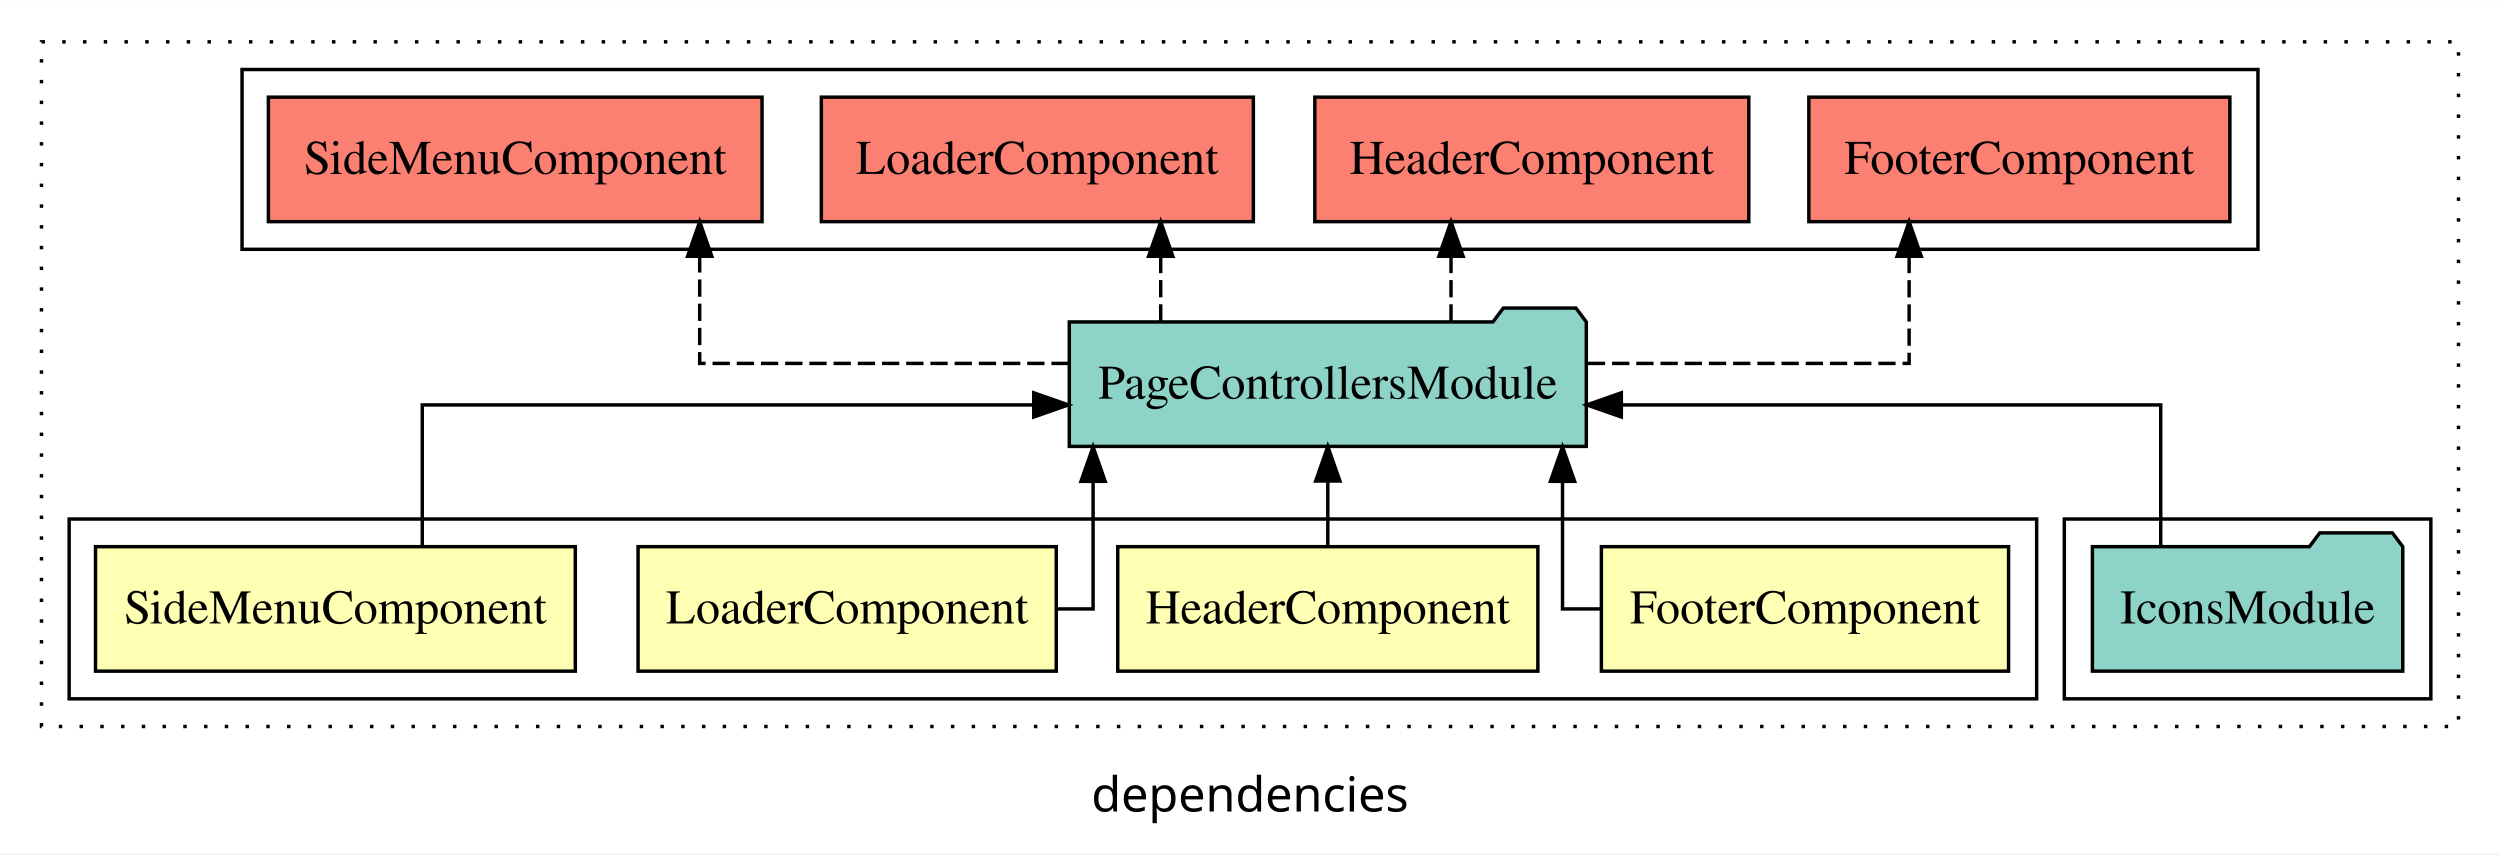
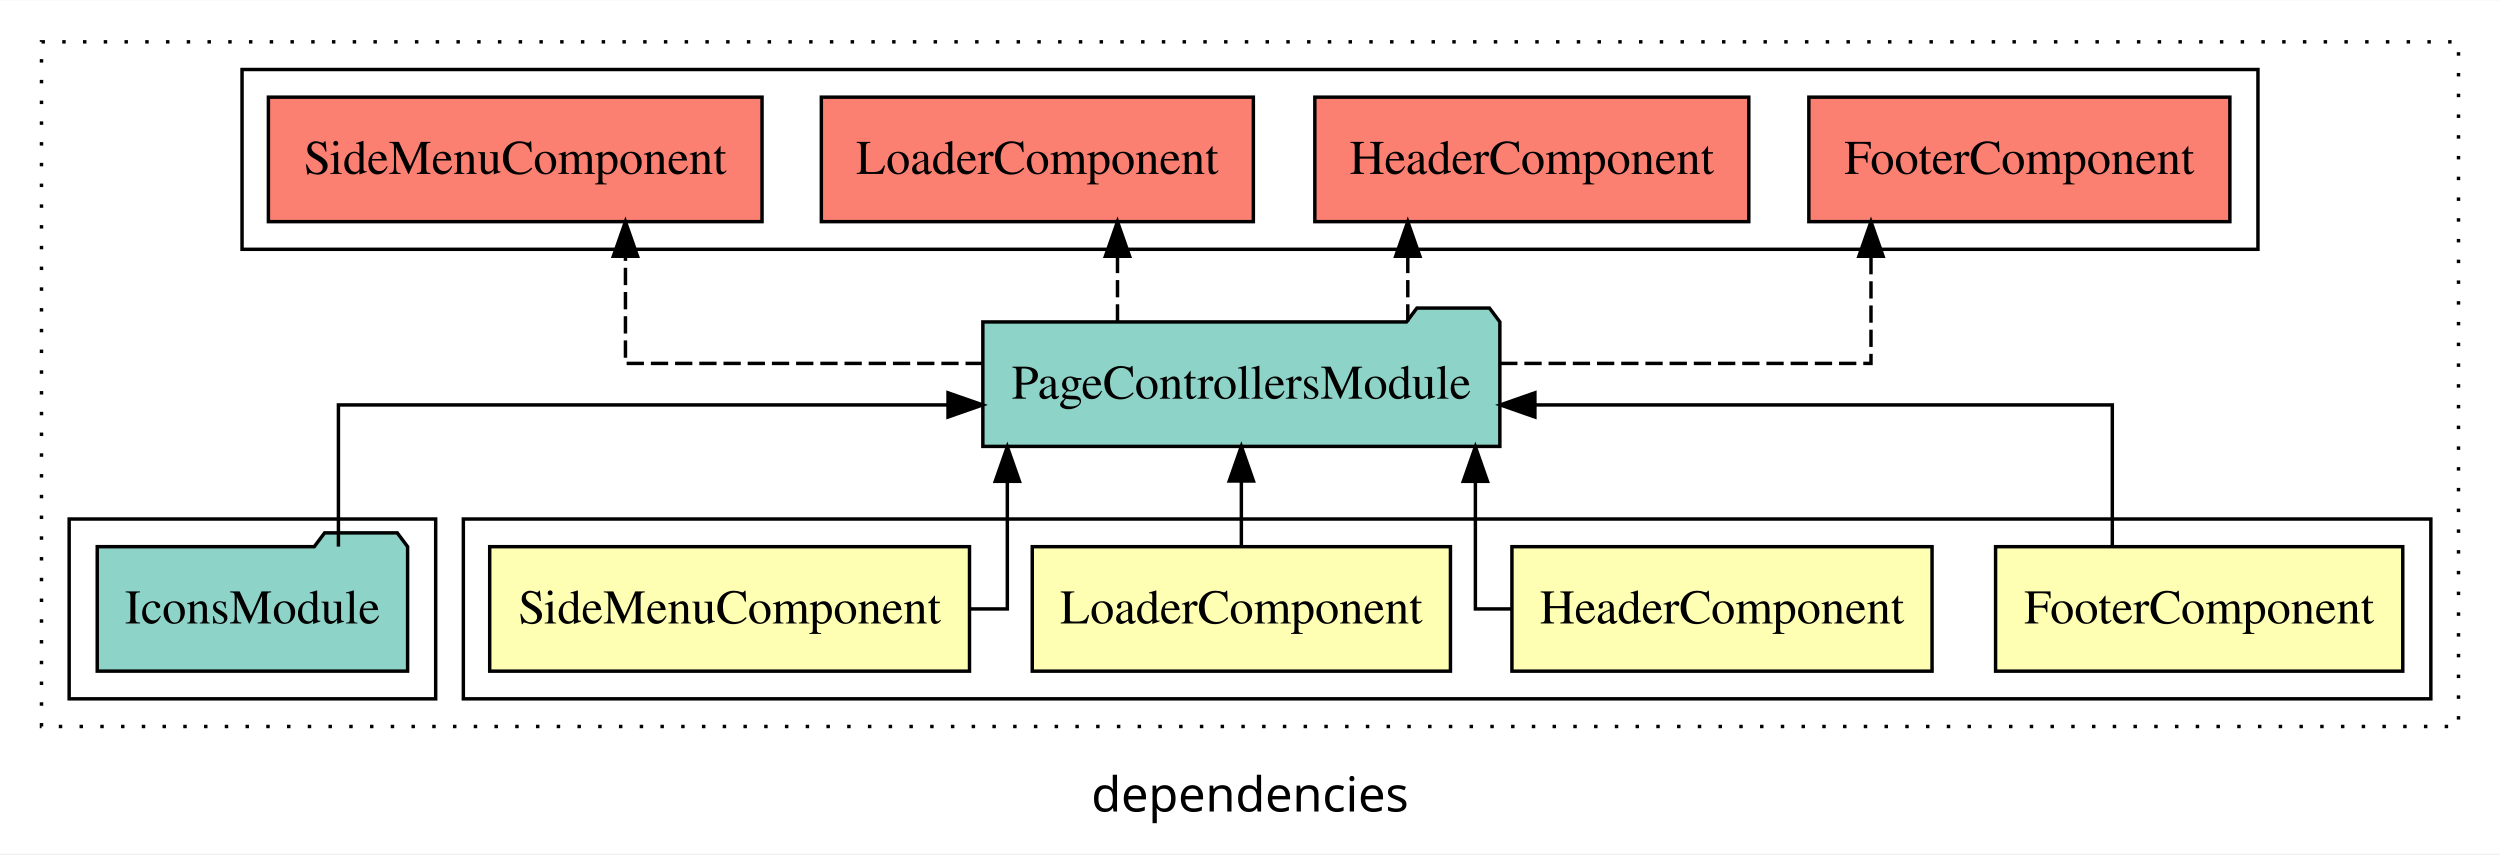
<svg xmlns="http://www.w3.org/2000/svg" width="723pt" height="247pt" viewBox="0.00 0.00 723.00 246.80">
  <g id="graph0" class="graph" transform="scale(1 1) rotate(0) translate(4 242.8)">
    <polygon fill="white" stroke="transparent" points="-4,4 -4,-242.8 719,-242.8 719,4 -4,4" />
    <text text-anchor="middle" x="357.5" y="-8.2" font-family="sans-serif" font-size="14.00">dependencies</text>
    <g id="clust1" class="cluster">
      <polygon fill="none" stroke="black" stroke-dasharray="1,5" points="8,-32.8 8,-230.8 707,-230.8 707,-32.8 8,-32.8" />
    </g>
-     <g id="clust7" class="cluster">
-       <polygon fill="none" stroke="black" points="593,-40.8 593,-92.8 699,-92.8 699,-40.8 593,-40.8" />
-     </g>
    <g id="clust8" class="cluster">
      <polygon fill="none" stroke="black" points="66,-170.8 66,-222.8 649,-222.8 649,-170.8 66,-170.8" />
    </g>
    <g id="clust2" class="cluster">
-       <polygon fill="none" stroke="black" points="16,-40.8 16,-92.8 585,-92.8 585,-40.8 16,-40.8" />
+       <polygon fill="none" stroke="black" points="130,-40.8 130,-92.8 699,-92.8 699,-40.8 130,-40.8" />
+     </g>
+     <g id="clust7" class="cluster">
+       <polygon fill="none" stroke="black" points="16,-40.8 16,-92.8 122,-92.8 122,-40.8 16,-40.8" />
    </g>
    <g id="node1" class="node">
-       <polygon fill="#ffffb3" stroke="black" points="576.88,-84.8 459.12,-84.8 459.12,-48.8 576.88,-48.8 576.88,-84.8" />
-       <text text-anchor="middle" x="518" y="-62.6" font-family="Times,serif" font-size="14.00">FooterComponent</text>
+       <polygon fill="#ffffb3" stroke="black" points="690.88,-84.8 573.12,-84.8 573.12,-48.8 690.88,-48.8 690.88,-84.8" />
+       <text text-anchor="middle" x="632" y="-62.6" font-family="Times,serif" font-size="14.00">FooterComponent</text>
    </g>
    <g id="node5" class="node">
-       <polygon fill="#8dd3c7" stroke="black" points="454.76,-149.8 451.76,-153.8 430.76,-153.8 427.76,-149.8 305.24,-149.8 305.24,-113.8 454.76,-113.8 454.76,-149.8" />
-       <text text-anchor="middle" x="380" y="-127.6" font-family="Times,serif" font-size="14.00">PageControllersModule</text>
+       <polygon fill="#8dd3c7" stroke="black" points="429.76,-149.8 426.76,-153.8 405.76,-153.8 402.76,-149.8 280.24,-149.8 280.24,-113.8 429.76,-113.8 429.76,-149.8" />
+       <text text-anchor="middle" x="355" y="-127.6" font-family="Times,serif" font-size="14.00">PageControllersModule</text>
    </g>
    <g id="edge1" class="edge">
-       <path fill="none" stroke="black" d="M458.83,-66.8C452.26,-66.8 447.88,-66.8 447.88,-66.8 447.88,-66.8 447.88,-103.69 447.88,-103.69" />
-       <polygon fill="black" stroke="black" points="444.38,-103.69 447.88,-113.69 451.38,-103.69 444.38,-103.69" />
+       <path fill="none" stroke="black" d="M606.88,-84.82C606.88,-102.17 606.88,-125.8 606.88,-125.8 606.88,-125.8 439.89,-125.8 439.89,-125.8" />
+       <polygon fill="black" stroke="black" points="439.89,-122.3 429.89,-125.8 439.89,-129.3 439.89,-122.3" />
    </g>
    <g id="node2" class="node">
-       <polygon fill="#ffffb3" stroke="black" points="440.75,-84.8 319.25,-84.8 319.25,-48.8 440.75,-48.8 440.75,-84.8" />
-       <text text-anchor="middle" x="380" y="-62.6" font-family="Times,serif" font-size="14.00">HeaderComponent</text>
+       <polygon fill="#ffffb3" stroke="black" points="554.75,-84.8 433.25,-84.8 433.25,-48.8 554.75,-48.8 554.75,-84.8" />
+       <text text-anchor="middle" x="494" y="-62.6" font-family="Times,serif" font-size="14.00">HeaderComponent</text>
    </g>
    <g id="edge2" class="edge">
-       <path fill="none" stroke="black" d="M380,-84.91C380,-84.91 380,-103.79 380,-103.79" />
-       <polygon fill="black" stroke="black" points="376.5,-103.79 380,-113.79 383.5,-103.79 376.5,-103.79" />
+       <path fill="none" stroke="black" d="M433.21,-66.8C426.87,-66.8 422.68,-66.8 422.68,-66.8 422.68,-66.8 422.68,-103.69 422.68,-103.69" />
+       <polygon fill="black" stroke="black" points="419.18,-103.69 422.68,-113.69 426.18,-103.69 419.18,-103.69" />
    </g>
    <g id="node3" class="node">
-       <polygon fill="#ffffb3" stroke="black" points="301.47,-84.8 180.53,-84.8 180.53,-48.8 301.47,-48.8 301.47,-84.8" />
-       <text text-anchor="middle" x="241" y="-62.6" font-family="Times,serif" font-size="14.00">LoaderComponent</text>
+       <polygon fill="#ffffb3" stroke="black" points="415.47,-84.8 294.53,-84.8 294.53,-48.8 415.47,-48.8 415.47,-84.8" />
+       <text text-anchor="middle" x="355" y="-62.6" font-family="Times,serif" font-size="14.00">LoaderComponent</text>
    </g>
    <g id="edge3" class="edge">
-       <path fill="none" stroke="black" d="M301.63,-66.8C307.95,-66.8 312.12,-66.8 312.12,-66.8 312.12,-66.8 312.12,-103.69 312.12,-103.69" />
-       <polygon fill="black" stroke="black" points="308.62,-103.69 312.12,-113.69 315.62,-103.69 308.62,-103.69" />
+       <path fill="none" stroke="black" d="M355,-84.91C355,-84.91 355,-103.79 355,-103.79" />
+       <polygon fill="black" stroke="black" points="351.5,-103.79 355,-113.79 358.5,-103.79 351.5,-103.79" />
    </g>
    <g id="node4" class="node">
-       <polygon fill="#ffffb3" stroke="black" points="162.38,-84.8 23.62,-84.8 23.62,-48.8 162.38,-48.8 162.38,-84.8" />
-       <text text-anchor="middle" x="93" y="-62.6" font-family="Times,serif" font-size="14.00">SideMenuComponent</text>
+       <polygon fill="#ffffb3" stroke="black" points="276.38,-84.8 137.62,-84.8 137.62,-48.8 276.38,-48.8 276.38,-84.8" />
+       <text text-anchor="middle" x="207" y="-62.6" font-family="Times,serif" font-size="14.00">SideMenuComponent</text>
    </g>
    <g id="edge4" class="edge">
-       <path fill="none" stroke="black" d="M118.12,-84.82C118.12,-102.17 118.12,-125.8 118.12,-125.8 118.12,-125.8 294.96,-125.8 294.96,-125.8" />
-       <polygon fill="black" stroke="black" points="294.96,-129.3 304.96,-125.8 294.96,-122.3 294.96,-129.3" />
+       <path fill="none" stroke="black" d="M276.49,-66.8C283.05,-66.8 287.32,-66.8 287.32,-66.8 287.32,-66.8 287.32,-103.69 287.32,-103.69" />
+       <polygon fill="black" stroke="black" points="283.82,-103.69 287.32,-113.69 290.82,-103.69 283.82,-103.69" />
    </g>
    <g id="node7" class="node">
      <polygon fill="#fb8072" stroke="black" points="640.88,-214.8 519.12,-214.8 519.12,-178.8 640.88,-178.8 640.88,-214.8" />
      <text text-anchor="middle" x="580" y="-192.6" font-family="Times,serif" font-size="14.00">FooterComponent </text>
    </g>
    <g id="edge6" class="edge">
-       <path fill="none" stroke="black" stroke-dasharray="5,2" d="M455.21,-137.8C499.98,-137.8 548.12,-137.8 548.12,-137.8 548.12,-137.8 548.12,-168.78 548.12,-168.78" />
-       <polygon fill="black" stroke="black" points="544.63,-168.78 548.12,-178.78 551.63,-168.78 544.63,-168.78" />
+       <path fill="none" stroke="black" stroke-dasharray="5,2" d="M429.85,-137.8C480.07,-137.8 537.09,-137.8 537.09,-137.8 537.09,-137.8 537.09,-168.78 537.09,-168.78" />
+       <polygon fill="black" stroke="black" points="533.59,-168.78 537.09,-178.78 540.59,-168.78 533.59,-168.78" />
    </g>
    <g id="node8" class="node">
      <polygon fill="#fb8072" stroke="black" points="501.75,-214.8 376.25,-214.8 376.25,-178.8 501.75,-178.8 501.75,-214.8" />
      <text text-anchor="middle" x="439" y="-192.6" font-family="Times,serif" font-size="14.00">HeaderComponent </text>
    </g>
    <g id="edge7" class="edge">
-       <path fill="none" stroke="black" stroke-dasharray="5,2" d="M415.63,-149.91C415.63,-149.91 415.63,-168.79 415.63,-168.79" />
-       <polygon fill="black" stroke="black" points="412.13,-168.79 415.63,-178.79 419.13,-168.79 412.13,-168.79" />
+       <path fill="none" stroke="black" stroke-dasharray="5,2" d="M403.13,-149.91C403.13,-149.91 403.13,-168.79 403.13,-168.79" />
+       <polygon fill="black" stroke="black" points="399.63,-168.79 403.13,-178.79 406.63,-168.79 399.63,-168.79" />
    </g>
    <g id="node9" class="node">
      <polygon fill="#fb8072" stroke="black" points="358.47,-214.8 233.53,-214.8 233.53,-178.8 358.47,-178.8 358.47,-214.8" />
      <text text-anchor="middle" x="296" y="-192.6" font-family="Times,serif" font-size="14.00">LoaderComponent </text>
    </g>
    <g id="edge8" class="edge">
-       <path fill="none" stroke="black" stroke-dasharray="5,2" d="M331.68,-149.91C331.68,-149.91 331.68,-168.79 331.68,-168.79" />
-       <polygon fill="black" stroke="black" points="328.18,-168.79 331.68,-178.79 335.18,-168.79 328.18,-168.79" />
+       <path fill="none" stroke="black" stroke-dasharray="5,2" d="M319.18,-149.91C319.18,-149.91 319.18,-168.79 319.18,-168.79" />
+       <polygon fill="black" stroke="black" points="315.68,-168.79 319.18,-178.79 322.68,-168.79 315.68,-168.79" />
    </g>
    <g id="node10" class="node">
      <polygon fill="#fb8072" stroke="black" points="216.38,-214.8 73.62,-214.8 73.62,-178.8 216.38,-178.8 216.38,-214.8" />
      <text text-anchor="middle" x="145" y="-192.6" font-family="Times,serif" font-size="14.00">SideMenuComponent </text>
    </g>
    <g id="edge9" class="edge">
-       <path fill="none" stroke="black" stroke-dasharray="5,2" d="M305.07,-137.8C255.03,-137.8 198.35,-137.8 198.35,-137.8 198.35,-137.8 198.35,-168.78 198.35,-168.78" />
-       <polygon fill="black" stroke="black" points="194.85,-168.78 198.35,-178.78 201.85,-168.78 194.85,-168.78" />
+       <path fill="none" stroke="black" stroke-dasharray="5,2" d="M280.23,-137.8C231.49,-137.8 176.88,-137.8 176.88,-137.8 176.88,-137.8 176.88,-168.78 176.88,-168.78" />
+       <polygon fill="black" stroke="black" points="173.38,-168.78 176.88,-178.78 180.38,-168.78 173.38,-168.78" />
    </g>
    <g id="node6" class="node">
-       <polygon fill="#8dd3c7" stroke="black" points="690.88,-84.8 687.88,-88.8 666.88,-88.8 663.88,-84.8 601.12,-84.8 601.12,-48.8 690.88,-48.8 690.88,-84.8" />
-       <text text-anchor="middle" x="646" y="-62.6" font-family="Times,serif" font-size="14.00">IconsModule</text>
+       <polygon fill="#8dd3c7" stroke="black" points="113.88,-84.8 110.88,-88.8 89.88,-88.8 86.88,-84.8 24.12,-84.8 24.12,-48.8 113.88,-48.8 113.88,-84.8" />
+       <text text-anchor="middle" x="69" y="-62.6" font-family="Times,serif" font-size="14.00">IconsModule</text>
    </g>
    <g id="edge5" class="edge">
-       <path fill="none" stroke="black" d="M620.88,-84.82C620.88,-102.17 620.88,-125.8 620.88,-125.8 620.88,-125.8 464.89,-125.8 464.89,-125.8" />
-       <polygon fill="black" stroke="black" points="464.89,-122.3 454.89,-125.8 464.89,-129.3 464.89,-122.3" />
+       <path fill="none" stroke="black" d="M93.87,-84.82C93.87,-102.17 93.87,-125.8 93.87,-125.8 93.87,-125.8 270.17,-125.8 270.17,-125.8" />
+       <polygon fill="black" stroke="black" points="270.17,-129.3 280.17,-125.8 270.17,-122.3 270.17,-129.3" />
    </g>
  </g>
</svg>
